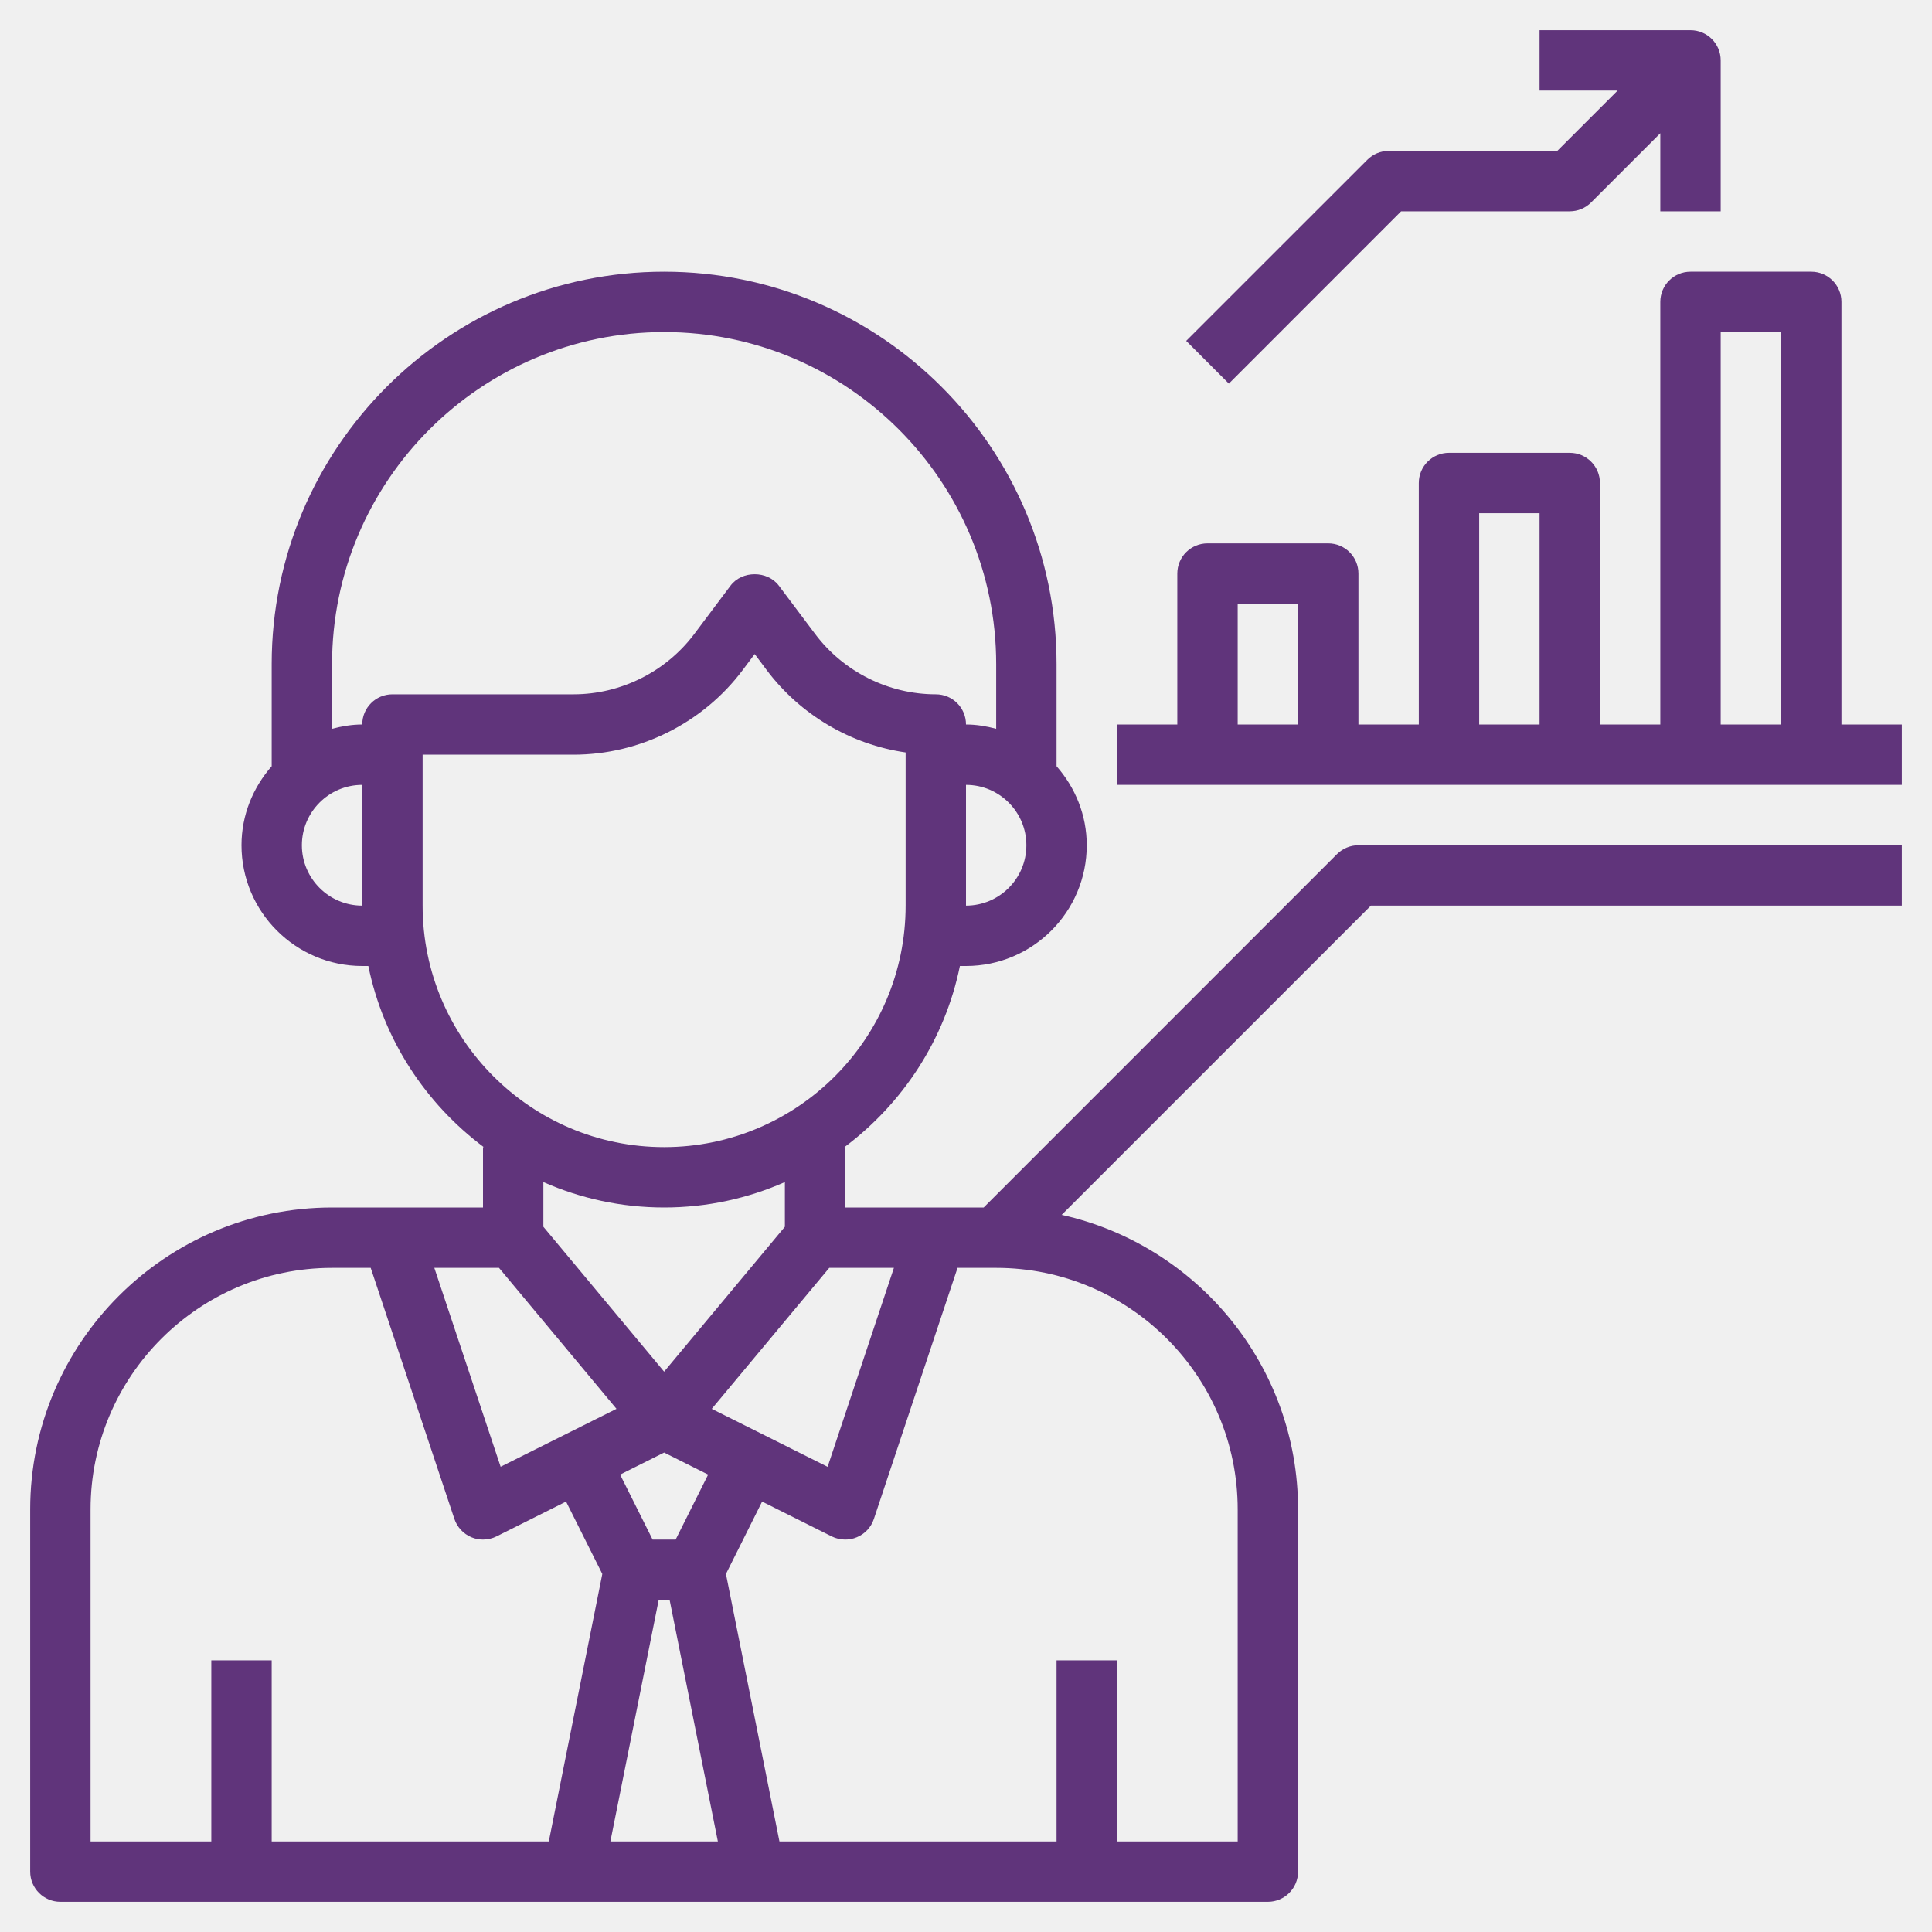
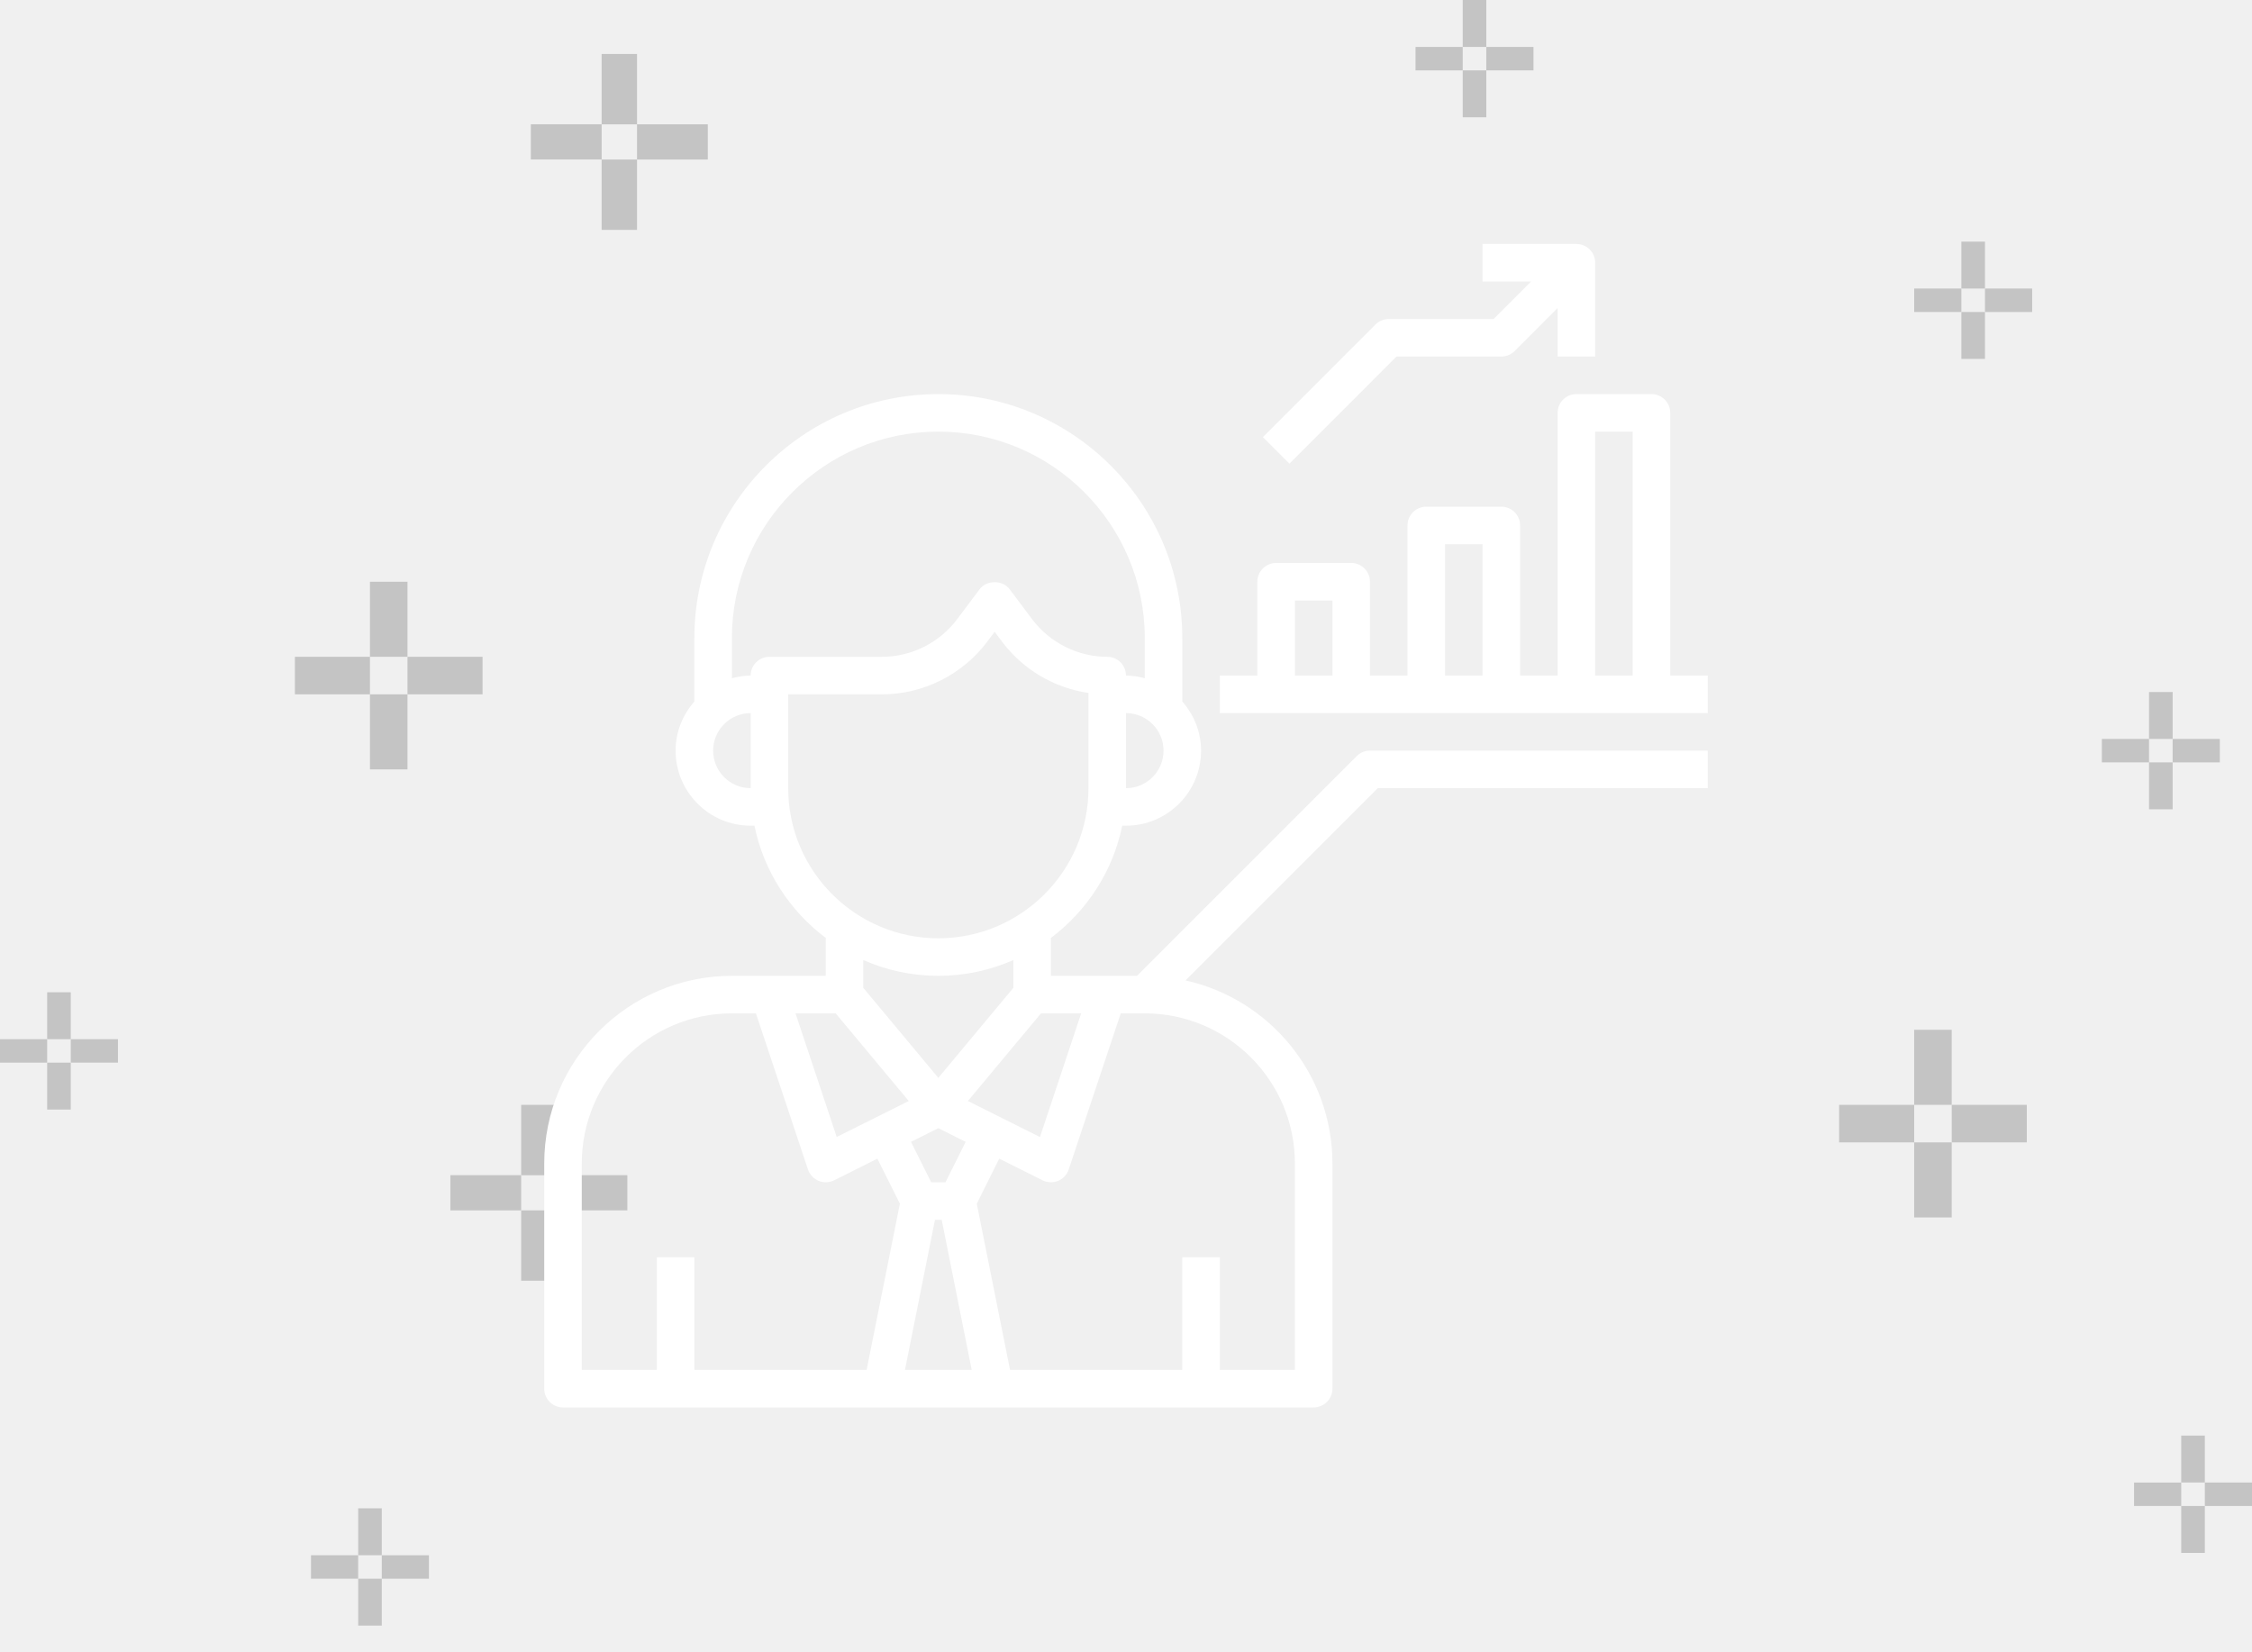
- <svg xmlns="http://www.w3.org/2000/svg" width="32" height="32" viewBox="0 0 32 32" fill="none">
-   <path d="M22.146 14.146L16.293 20H14V19H13.987C14.951 18.279 15.65 17.221 15.899 16H16C17.103 16 18 15.103 18 14C18 13.497 17.808 13.043 17.5 12.691V11C17.5 7.416 14.584 4.5 11 4.5C7.416 4.5 4.5 7.416 4.5 11V12.691C4.192 13.043 4 13.497 4 14C4 15.103 4.897 16 6 16H6.101C6.35 17.221 7.049 18.279 8.013 19H8V20H5.5C2.743 20 0.5 22.243 0.5 25V31C0.5 31.276 0.724 31.5 1 31.5H21C21.276 31.5 21.5 31.276 21.5 31V25C21.5 22.616 19.822 20.619 17.585 20.122L22.707 15H31.5V14H22.5C22.367 14 22.24 14.053 22.146 14.146ZM8.265 21L10.211 23.335L8.292 24.294L7.194 21H8.265ZM10.91 26.5H11.091L11.89 30.5H10.11L10.91 26.5ZM11.191 25.5H10.809L10.271 24.424L11 24.059L11.729 24.424L11.191 25.5ZM11.789 23.335L13.735 21H14.806L13.708 24.295L11.789 23.335ZM16 15V13C16.552 13 17 13.448 17 14C17 14.552 16.552 15 16 15ZM5 14C5 13.448 5.449 13 6 13V15C5.449 15 5 14.552 5 14ZM6 12C5.827 12 5.661 12.029 5.5 12.071V11C5.5 7.968 7.968 5.5 11 5.5C14.033 5.5 16.5 7.968 16.5 11V12.071C16.339 12.029 16.174 12 16 12C16 11.723 15.777 11.5 15.5 11.5C14.717 11.5 13.97 11.126 13.5 10.499L12.9 9.7C12.711 9.448 12.289 9.448 12.1 9.7L11.5 10.5C11.03 11.126 10.283 11.5 9.5 11.5H6.5C6.223 11.5 6 11.723 6 12V12ZM7 15V12.5H9.5C10.595 12.5 11.643 11.976 12.3 11.1L12.5 10.833L12.7 11.1C13.257 11.841 14.091 12.331 15 12.463V15C15 17.206 13.206 19 11 19C8.794 19 7 17.206 7 15ZM11 20C11.711 20 12.387 19.849 13 19.579V20.319L11 22.719L9 20.319V19.579C9.613 19.849 10.289 20 11 20ZM1.5 25C1.5 22.794 3.295 21 5.5 21H6.14L7.526 25.158C7.572 25.295 7.675 25.406 7.809 25.462C7.87 25.488 7.935 25.5 8 25.5C8.076 25.5 8.153 25.483 8.223 25.448L9.376 24.871L9.976 26.07L9.09 30.5H4.5V27.5H3.5V30.5H1.5V25ZM20.5 25V30.5H18.5V27.5H17.5V30.5H12.91L12.024 26.07L12.623 24.871L13.776 25.448C13.847 25.483 13.924 25.5 14 25.5C14.065 25.5 14.13 25.488 14.191 25.462C14.325 25.407 14.429 25.296 14.474 25.159L15.86 21H16.5C18.706 21 20.5 22.794 20.5 25V25Z" fill="#60347B" />
-   <path d="M30.5 12V5C30.5 4.723 30.276 4.5 30 4.5H28C27.724 4.5 27.5 4.723 27.5 5V12H26.5V8C26.5 7.723 26.276 7.5 26 7.5H24C23.724 7.5 23.5 7.723 23.5 8V12H22.5V9.5C22.5 9.223 22.276 9 22 9H20C19.724 9 19.5 9.223 19.5 9.5V12H18.5V13H31.5V12H30.5ZM28.5 5.5H29.5V12H28.5V5.5ZM24.5 8.5H25.5V12H24.5V8.5ZM20.5 10H21.5V12H20.5V10Z" fill="#60347B" />
-   <path d="M23.207 3.5H26C26.133 3.5 26.26 3.447 26.354 3.353L27.5 2.207V3.5H28.5V1C28.5 0.724 28.277 0.5 28 0.5H25.5V1.5H26.793L25.793 2.5H23C22.867 2.5 22.74 2.553 22.647 2.647L19.647 5.646L20.354 6.354L23.207 3.5Z" fill="#60347B" />
+ <svg xmlns="http://www.w3.org/2000/svg" width="60" height="44" viewBox="0 0 60 44" fill="none">
+   <rect x="50.999" y="27.438" width="1" height="2" fill="#C4C4C4" />
+   <rect x="50.999" y="30.438" width="1" height="2" fill="#C4C4C4" />
+   <rect x="52" y="30.438" width="1" height="2" transform="rotate(-90 52 30.438)" fill="#C4C4C4" />
+   <rect x="49" y="30.438" width="1" height="2" transform="rotate(-90 49 30.438)" fill="#C4C4C4" />
+   <rect x="58.114" y="38.25" width="0.629" height="1.25" fill="#C4C4C4" />
+   <rect x="58.114" y="40.126" width="0.629" height="1.25" fill="#C4C4C4" />
+   <rect x="58.743" y="40.126" width="0.625" height="1.257" transform="rotate(-90 58.7429 40.1255)" fill="#C4C4C4" />
+   <rect x="56.857" y="40.126" width="0.625" height="1.257" transform="rotate(-90 56.8572 40.1255)" fill="#C4C4C4" />
+   <rect x="9.857" y="15.5" width="1" height="2" fill="#C4C4C4" />
+   <rect x="9.857" y="18.5" width="1" height="2" fill="#C4C4C4" />
+   <rect x="10.857" y="18.5" width="1" height="2" transform="rotate(-90 10.8572 18.5)" fill="#C4C4C4" />
+   <rect x="7.857" y="18.5" width="1" height="2" transform="rotate(-90 7.85718 18.5)" fill="#C4C4C4" />
+   <rect x="9.543" y="40.188" width="0.629" height="1.25" fill="#C4C4C4" />
+   <rect x="9.543" y="42.063" width="0.629" height="1.25" fill="#C4C4C4" />
+   <rect x="10.171" y="42.063" width="0.625" height="1.257" transform="rotate(-90 10.1714 42.063)" fill="#C4C4C4" />
+   <rect x="8.286" y="42.063" width="0.625" height="1.257" transform="rotate(-90 8.28564 42.063)" fill="#C4C4C4" />
+   <rect x="16.029" y="1.438" width="0.943" height="1.875" fill="#C4C4C4" />
+   <rect x="16.029" y="4.25" width="0.943" height="1.875" fill="#C4C4C4" />
+   <rect x="16.971" y="4.25" width="0.938" height="1.886" transform="rotate(-90 16.9714 4.24951)" fill="#C4C4C4" />
+   <rect x="14.143" y="4.25" width="0.938" height="1.886" transform="rotate(-90 14.1428 4.24951)" fill="#C4C4C4" />
+   <rect x="1.257" y="26.438" width="0.629" height="1.25" fill="#C4C4C4" />
+   <rect x="1.257" y="28.313" width="0.629" height="1.25" fill="#C4C4C4" />
+   <rect x="1.886" y="28.313" width="0.625" height="1.257" transform="rotate(-90 1.88574 28.313)" fill="#C4C4C4" />
+   <rect y="28.313" width="0.625" height="1.257" transform="rotate(-90 0 28.313)" fill="#C4C4C4" />
+   <rect x="38.971" width="0.629" height="1.25" fill="#C4C4C4" />
+   <rect x="38.971" y="1.875" width="0.629" height="1.25" fill="#C4C4C4" />
+   <rect x="39.6" y="1.875" width="0.625" height="1.257" transform="rotate(-90 39.5999 1.87549)" fill="#C4C4C4" />
+   <rect x="37.714" y="1.875" width="0.625" height="1.257" transform="rotate(-90 37.7144 1.87549)" fill="#C4C4C4" />
+   <rect x="52.257" y="6.438" width="0.629" height="1.25" fill="#C4C4C4" />
+   <rect x="52.257" y="8.313" width="0.629" height="1.25" fill="#C4C4C4" />
+   <rect x="52.886" y="8.313" width="0.625" height="1.257" transform="rotate(-90 52.8857 8.31299)" fill="#C4C4C4" />
+   <rect x="51" y="8.313" width="0.625" height="1.257" transform="rotate(-90 51 8.31299)" fill="#C4C4C4" />
+   <rect x="57.257" y="18.438" width="0.629" height="1.25" fill="#C4C4C4" />
+   <rect x="57.257" y="20.313" width="0.629" height="1.25" fill="#C4C4C4" />
+   <rect x="57.886" y="20.313" width="0.625" height="1.257" transform="rotate(-90 57.8857 20.313)" fill="#C4C4C4" />
+   <rect x="56" y="20.313" width="0.625" height="1.257" transform="rotate(-90 56 20.313)" fill="#C4C4C4" />
+   <rect x="13.886" y="29.438" width="0.943" height="1.875" fill="#C4C4C4" />
+   <rect x="13.886" y="32.249" width="0.943" height="1.875" fill="#C4C4C4" />
+   <rect x="14.829" y="32.249" width="0.938" height="1.886" transform="rotate(-90 14.8286 32.2495)" fill="#C4C4C4" />
+   <rect x="12" y="32.249" width="0.938" height="1.886" transform="rotate(-90 12 32.2495)" fill="#C4C4C4" />
+   <path d="M36.147 20.146L30.293 26H28V25H27.987C28.951 24.279 29.65 23.221 29.899 22H30C31.103 22 32 21.103 32 20C32 19.497 31.808 19.043 31.5 18.691V17C31.5 13.416 28.584 10.5 25 10.5C21.416 10.5 18.5 13.416 18.5 17V18.691C18.192 19.043 18 19.497 18 20C18 21.103 18.897 22 20 22H20.101C20.35 23.221 21.049 24.279 22.013 25H22V26H19.5C16.743 26 14.5 28.243 14.5 31V37C14.5 37.276 14.723 37.5 15 37.5H35C35.276 37.5 35.5 37.276 35.5 37V31C35.5 28.616 33.822 26.619 31.585 26.122L36.707 21H45.5V20H36.5C36.367 20 36.24 20.052 36.147 20.146ZM22.265 27L24.212 29.335L22.292 30.294L21.194 27H22.265ZM24.91 32.5H25.09L25.89 36.5H24.11L24.91 32.5ZM25.191 31.5H24.809L24.271 30.424L25 30.059L25.729 30.424L25.191 31.5ZM25.788 29.335L27.735 27H28.806L27.708 30.295L25.788 29.335ZM30 21V19C30.552 19 31 19.448 31 20C31 20.552 30.552 21 30 21ZM19 20C19 19.448 19.448 19 20 19V21C19.448 21 19 20.552 19 20ZM20 18C19.826 18 19.661 18.029 19.5 18.071V17C19.5 13.967 21.968 11.5 25 11.5C28.032 11.5 30.5 13.967 30.5 17V18.071C30.339 18.029 30.174 18 30 18C30 17.724 29.776 17.5 29.5 17.5C28.718 17.5 27.97 17.126 27.5 16.5L26.9 15.7C26.712 15.448 26.288 15.448 26.1 15.7L25.5 16.5C25.03 17.126 24.282 17.5 23.5 17.5H20.5C20.224 17.5 20 17.724 20 18ZM21 21V18.5H23.5C24.596 18.5 25.642 17.977 26.3 17.1L26.5 16.833L26.7 17.099C27.256 17.841 28.091 18.331 29 18.463V21C29 23.206 27.206 25 25 25C22.794 25 21 23.206 21 21ZM25 26C25.711 26 26.387 25.849 27 25.579V26.319L25 28.719L23 26.319V25.579C23.613 25.849 24.289 26 25 26ZM15.5 31C15.5 28.794 17.294 27 19.5 27H20.14L21.526 31.158C21.572 31.295 21.675 31.406 21.808 31.462C21.87 31.488 21.935 31.5 22 31.5C22.076 31.5 22.154 31.483 22.224 31.448L23.376 30.871L23.976 32.071L23.09 36.5H18.5V33.5H17.5V36.5H15.5V31ZM34.5 31V36.5H32.5V33.5H31.5V36.5H26.91L26.024 32.071L26.623 30.871L27.776 31.448C27.846 31.483 27.924 31.5 28 31.5C28.065 31.5 28.13 31.488 28.192 31.462C28.326 31.407 28.429 31.296 28.474 31.159L29.86 27H30.5C32.706 27 34.5 28.794 34.5 31Z" fill="white" />
+   <path d="M44.5 18V11C44.5 10.723 44.276 10.5 44 10.5H42C41.724 10.5 41.5 10.723 41.5 11V18H40.5V14C40.5 13.723 40.276 13.5 40 13.5H38C37.724 13.5 37.5 13.723 37.5 14V18H36.5V15.5C36.5 15.223 36.276 15 36 15H34C33.724 15 33.5 15.223 33.5 15.5V18H32.5V19H45.5V18H44.5ZM42.5 11.5H43.5V18H42.5V11.5ZM38.5 14.5H39.5V18H38.5V14.5ZM34.5 16H35.5V18H34.5V16Z" fill="white" />
+   <path d="M37.207 9.5H40C40.133 9.5 40.26 9.447 40.354 9.354L41.5 8.207V9.5H42.5V7C42.5 6.723 42.277 6.5 42 6.5H39.5V7.5H40.793L39.793 8.5H37C36.867 8.5 36.74 8.553 36.647 8.646L33.647 11.646L34.354 12.354L37.207 9.5Z" fill="white" />
</svg>
